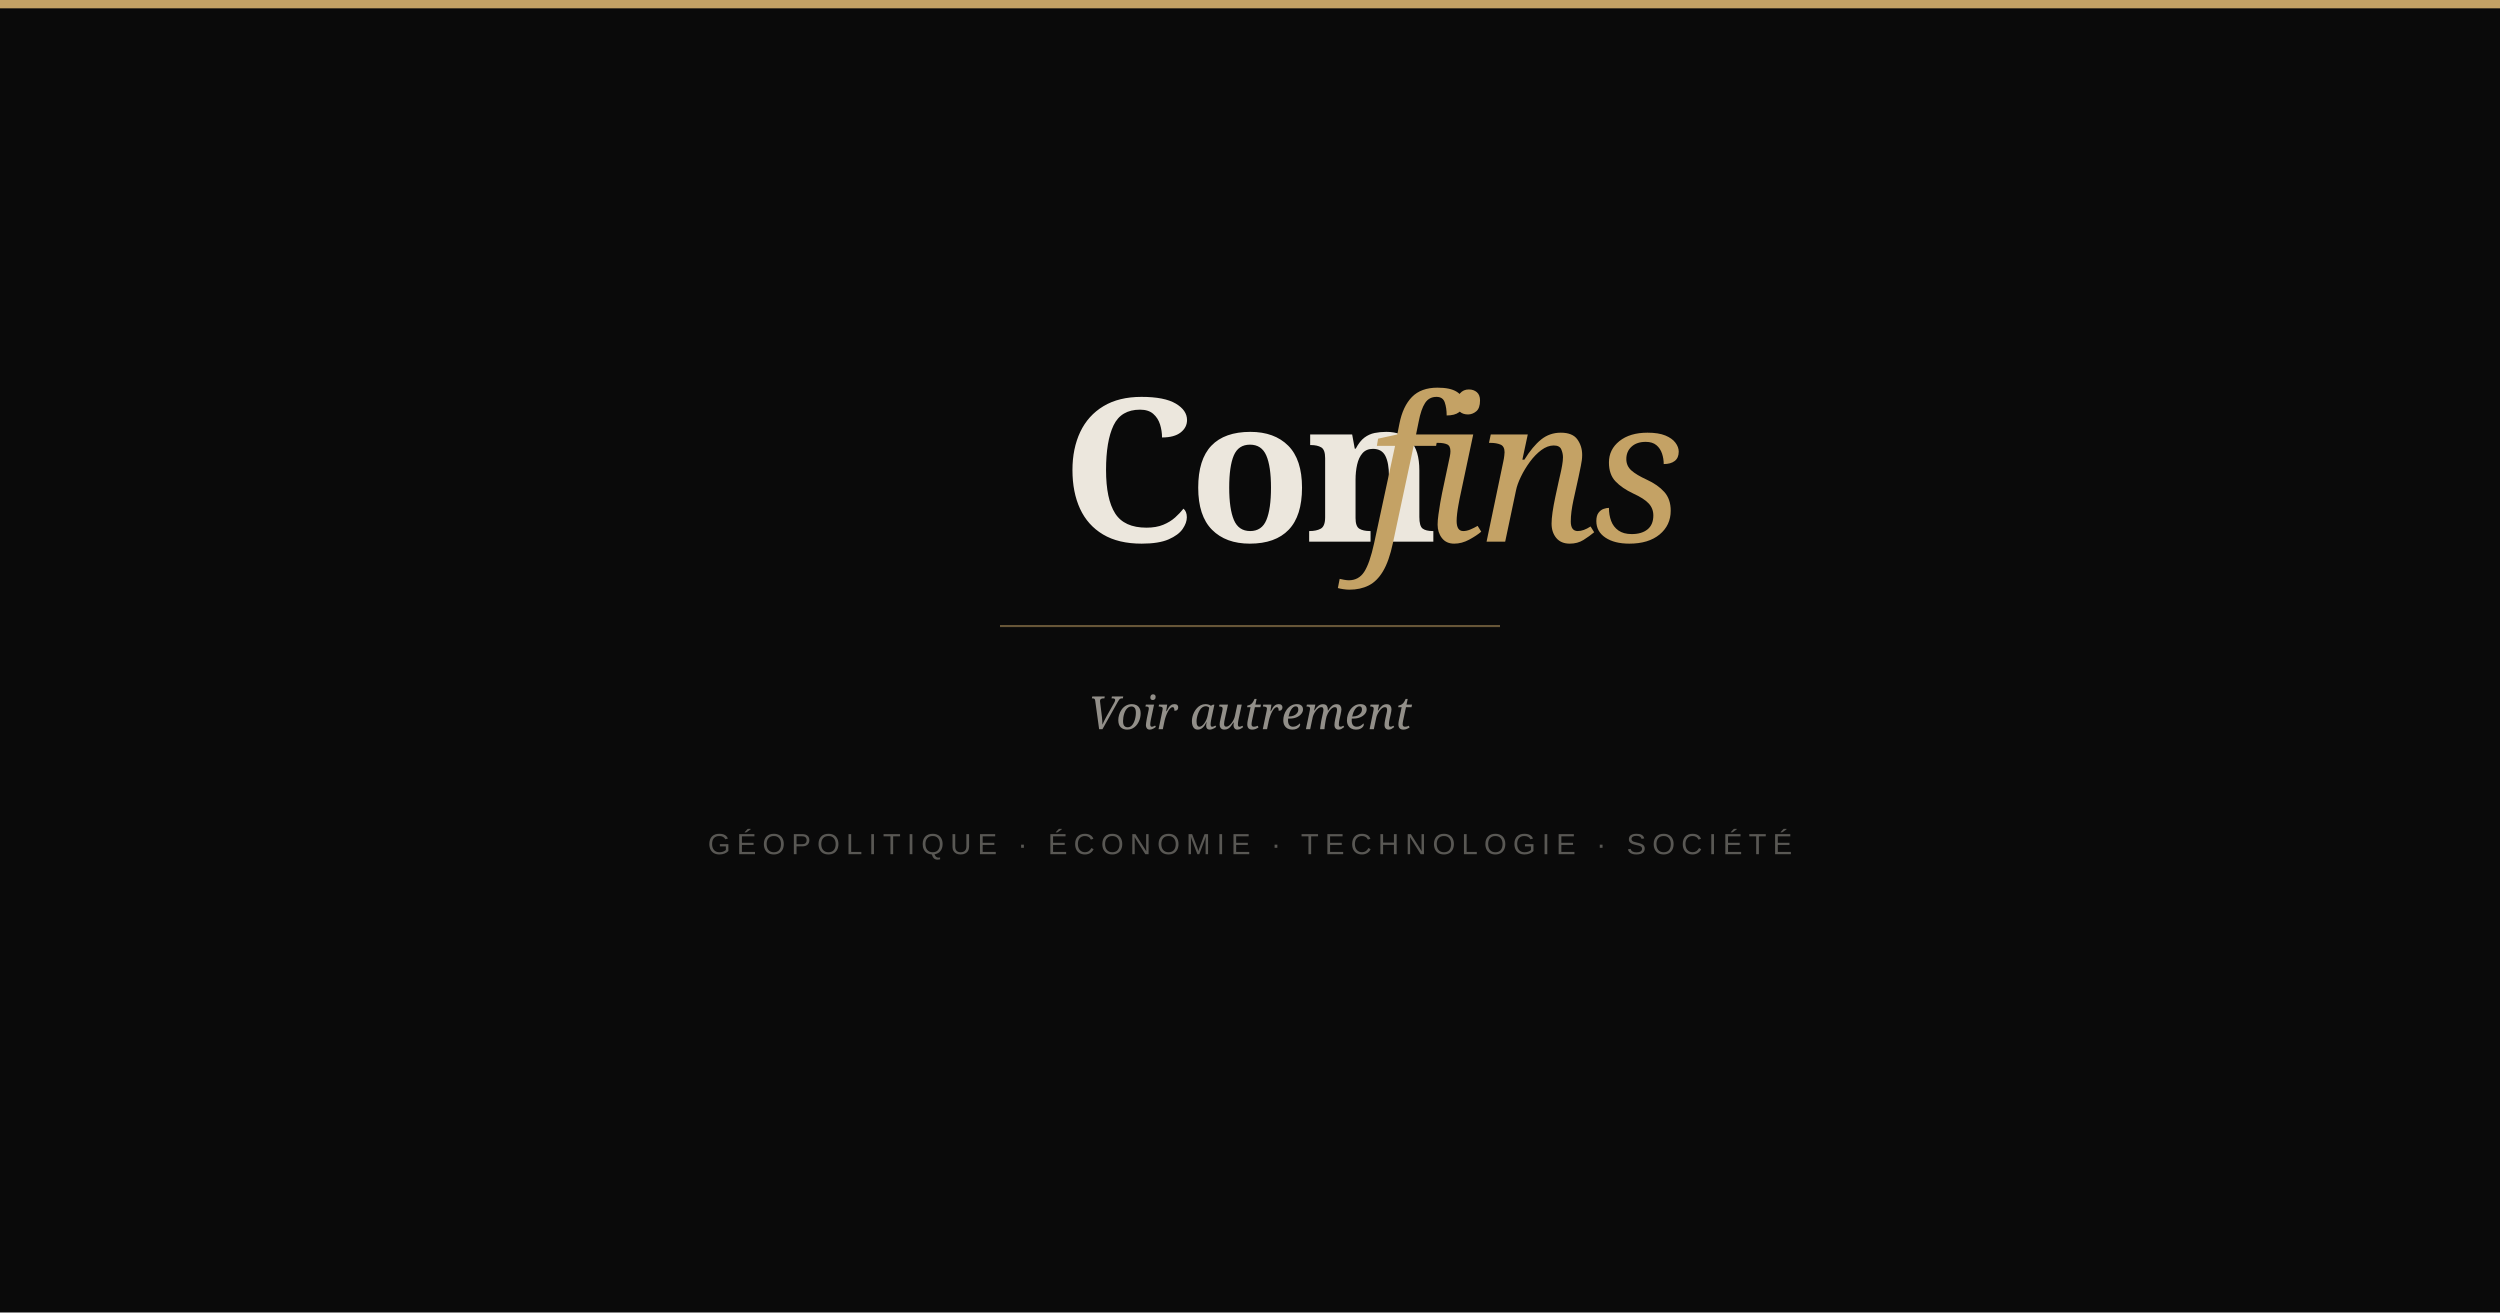
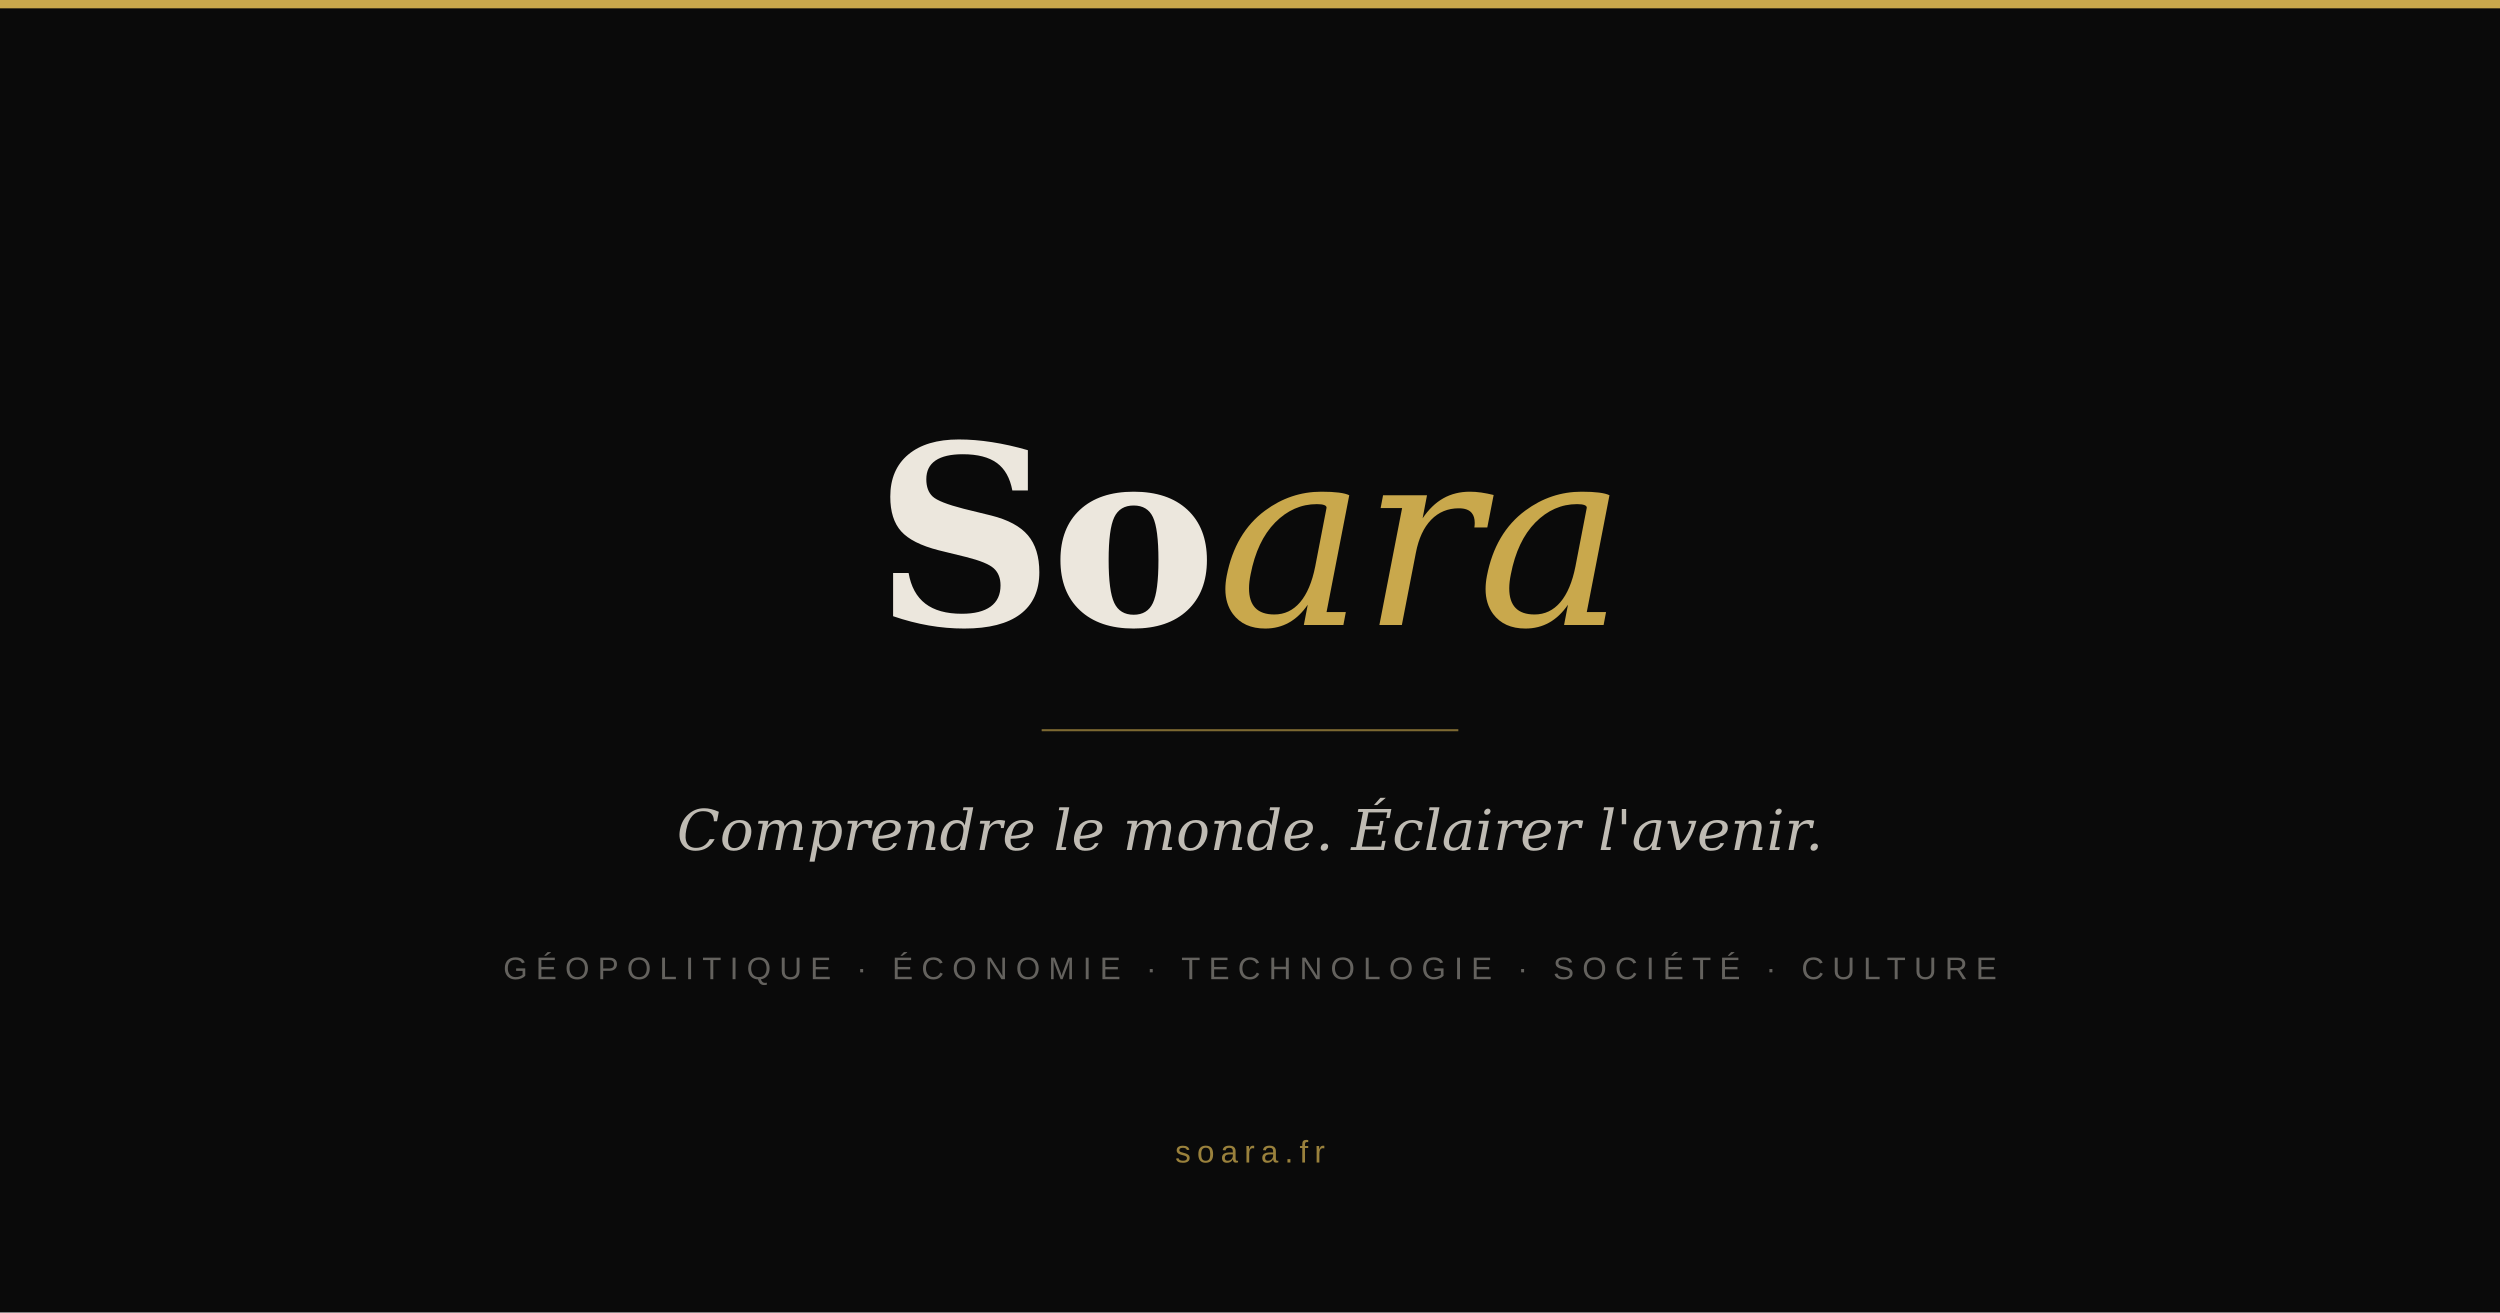
<svg xmlns="http://www.w3.org/2000/svg" width="1200" height="630" viewBox="0 0 1200 630">
  <rect width="1200" height="630" fill="#0A0A0A" />
-   <rect x="0" y="0" width="1200" height="4" fill="#C4A265" />
-   <text x="600" y="260" font-family="Georgia, serif" font-size="96" font-weight="700" fill="#ECE7DD" text-anchor="middle" letter-spacing="-3">Con</text>
-   <text x="600" y="260" font-family="Georgia, serif" font-size="96" font-weight="300" font-style="italic" fill="#C4A265" text-anchor="middle" letter-spacing="-3" dx="132">fins</text>
-   <rect x="480" y="300" width="240" height="1" fill="#C4A265" opacity="0.5" />
-   <text x="600" y="350" font-family="Georgia, serif" font-size="22" font-style="italic" fill="#ECE7DD" text-anchor="middle" opacity="0.6">Voir autrement</text>
-   <text x="600" y="410" font-family="Arial, sans-serif" font-size="14" fill="#ECE7DD" text-anchor="middle" opacity="0.35" letter-spacing="3">GÉOPOLITIQUE · ÉCONOMIE · TECHNOLOGIE · SOCIÉTÉ</text>
+   <rect x="0" y="0" width="1200" height="4" fill="#C9A84C" />
+   <text x="600" y="300" font-family="Georgia, 'DejaVu Serif', serif" font-size="120" font-weight="700" fill="#ECE7DD" text-anchor="middle" letter-spacing="-2">So<tspan font-style="italic" font-weight="400" fill="#C9A84C">ara</tspan>
+   </text>
+   <rect x="500" y="350" width="200" height="1" fill="#C9A84C" opacity="0.6" />
+   <text x="600" y="408" font-family="Georgia, 'DejaVu Serif', serif" font-size="27" font-style="italic" fill="#ECE7DD" text-anchor="middle" opacity="0.8">Comprendre le monde. Éclairer l'avenir.</text>
+   <text x="600" y="470" font-family="Arial, 'DejaVu Sans', sans-serif" font-size="15" fill="#ECE7DD" text-anchor="middle" opacity="0.4" letter-spacing="4">GÉOPOLITIQUE · ÉCONOMIE · TECHNOLOGIE · SOCIÉTÉ · CULTURE</text>
+   <text x="600" y="558" font-family="Arial, 'DejaVu Sans', sans-serif" font-size="15" fill="#C9A84C" text-anchor="middle" opacity="0.75" letter-spacing="3">soara.fr</text>
</svg>
